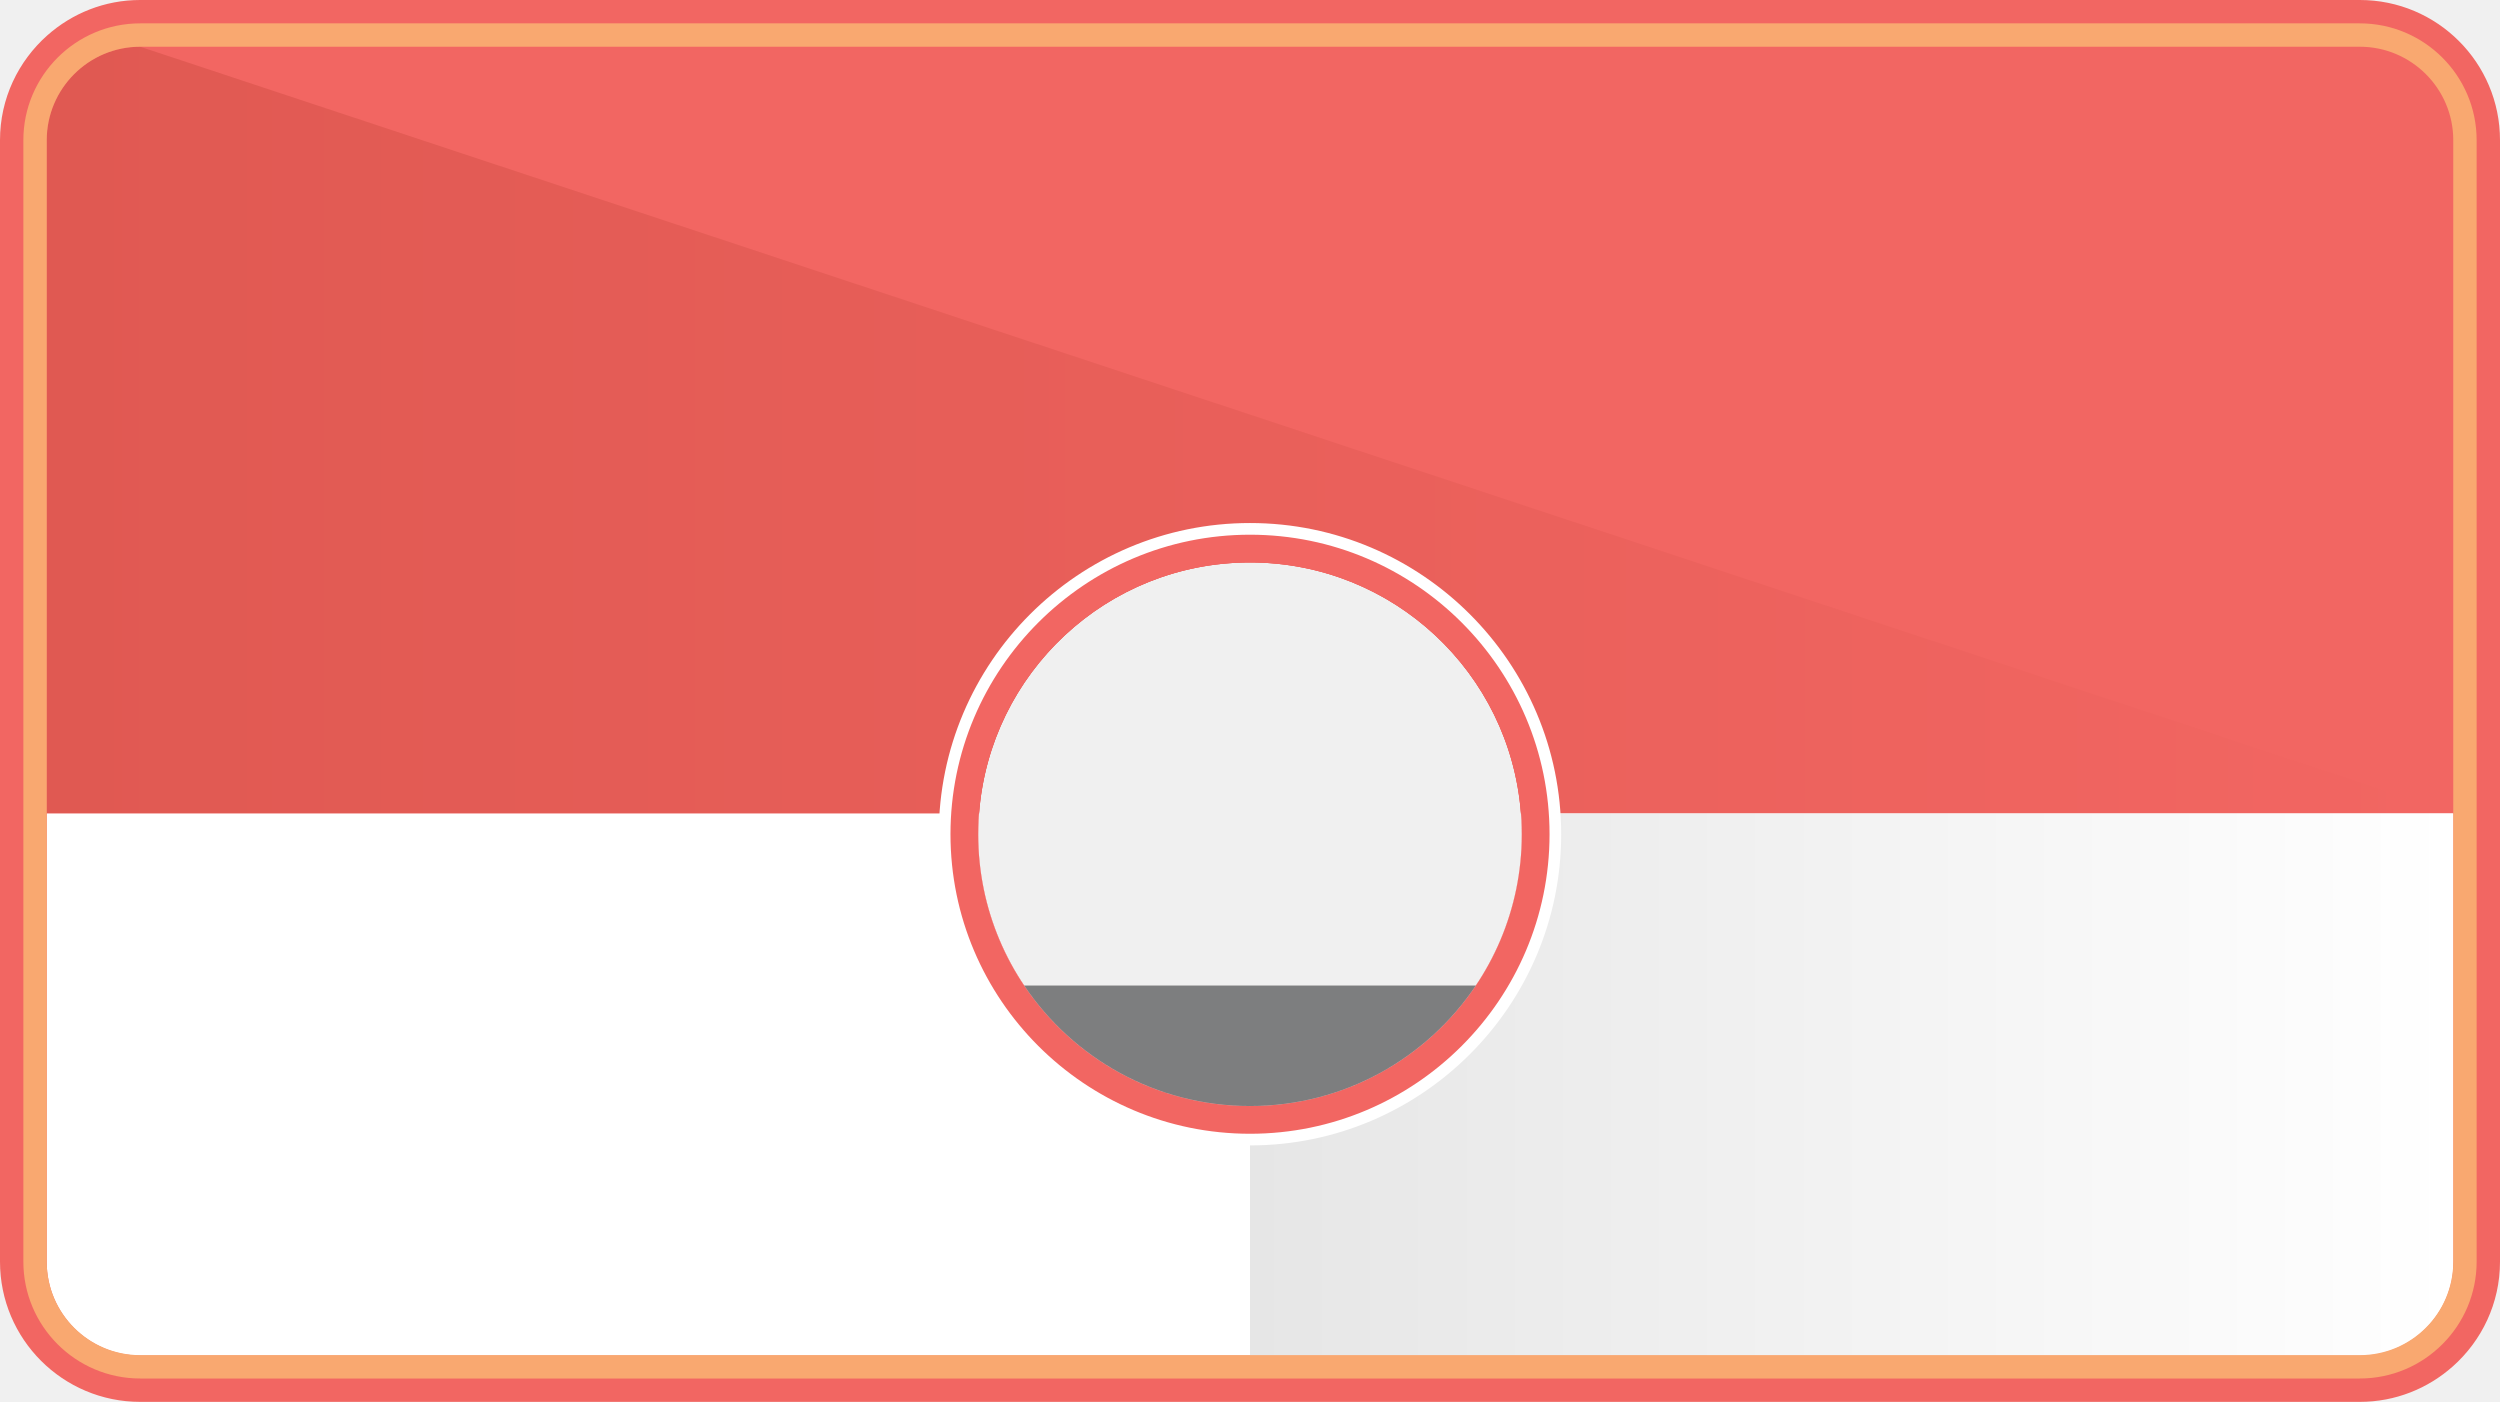
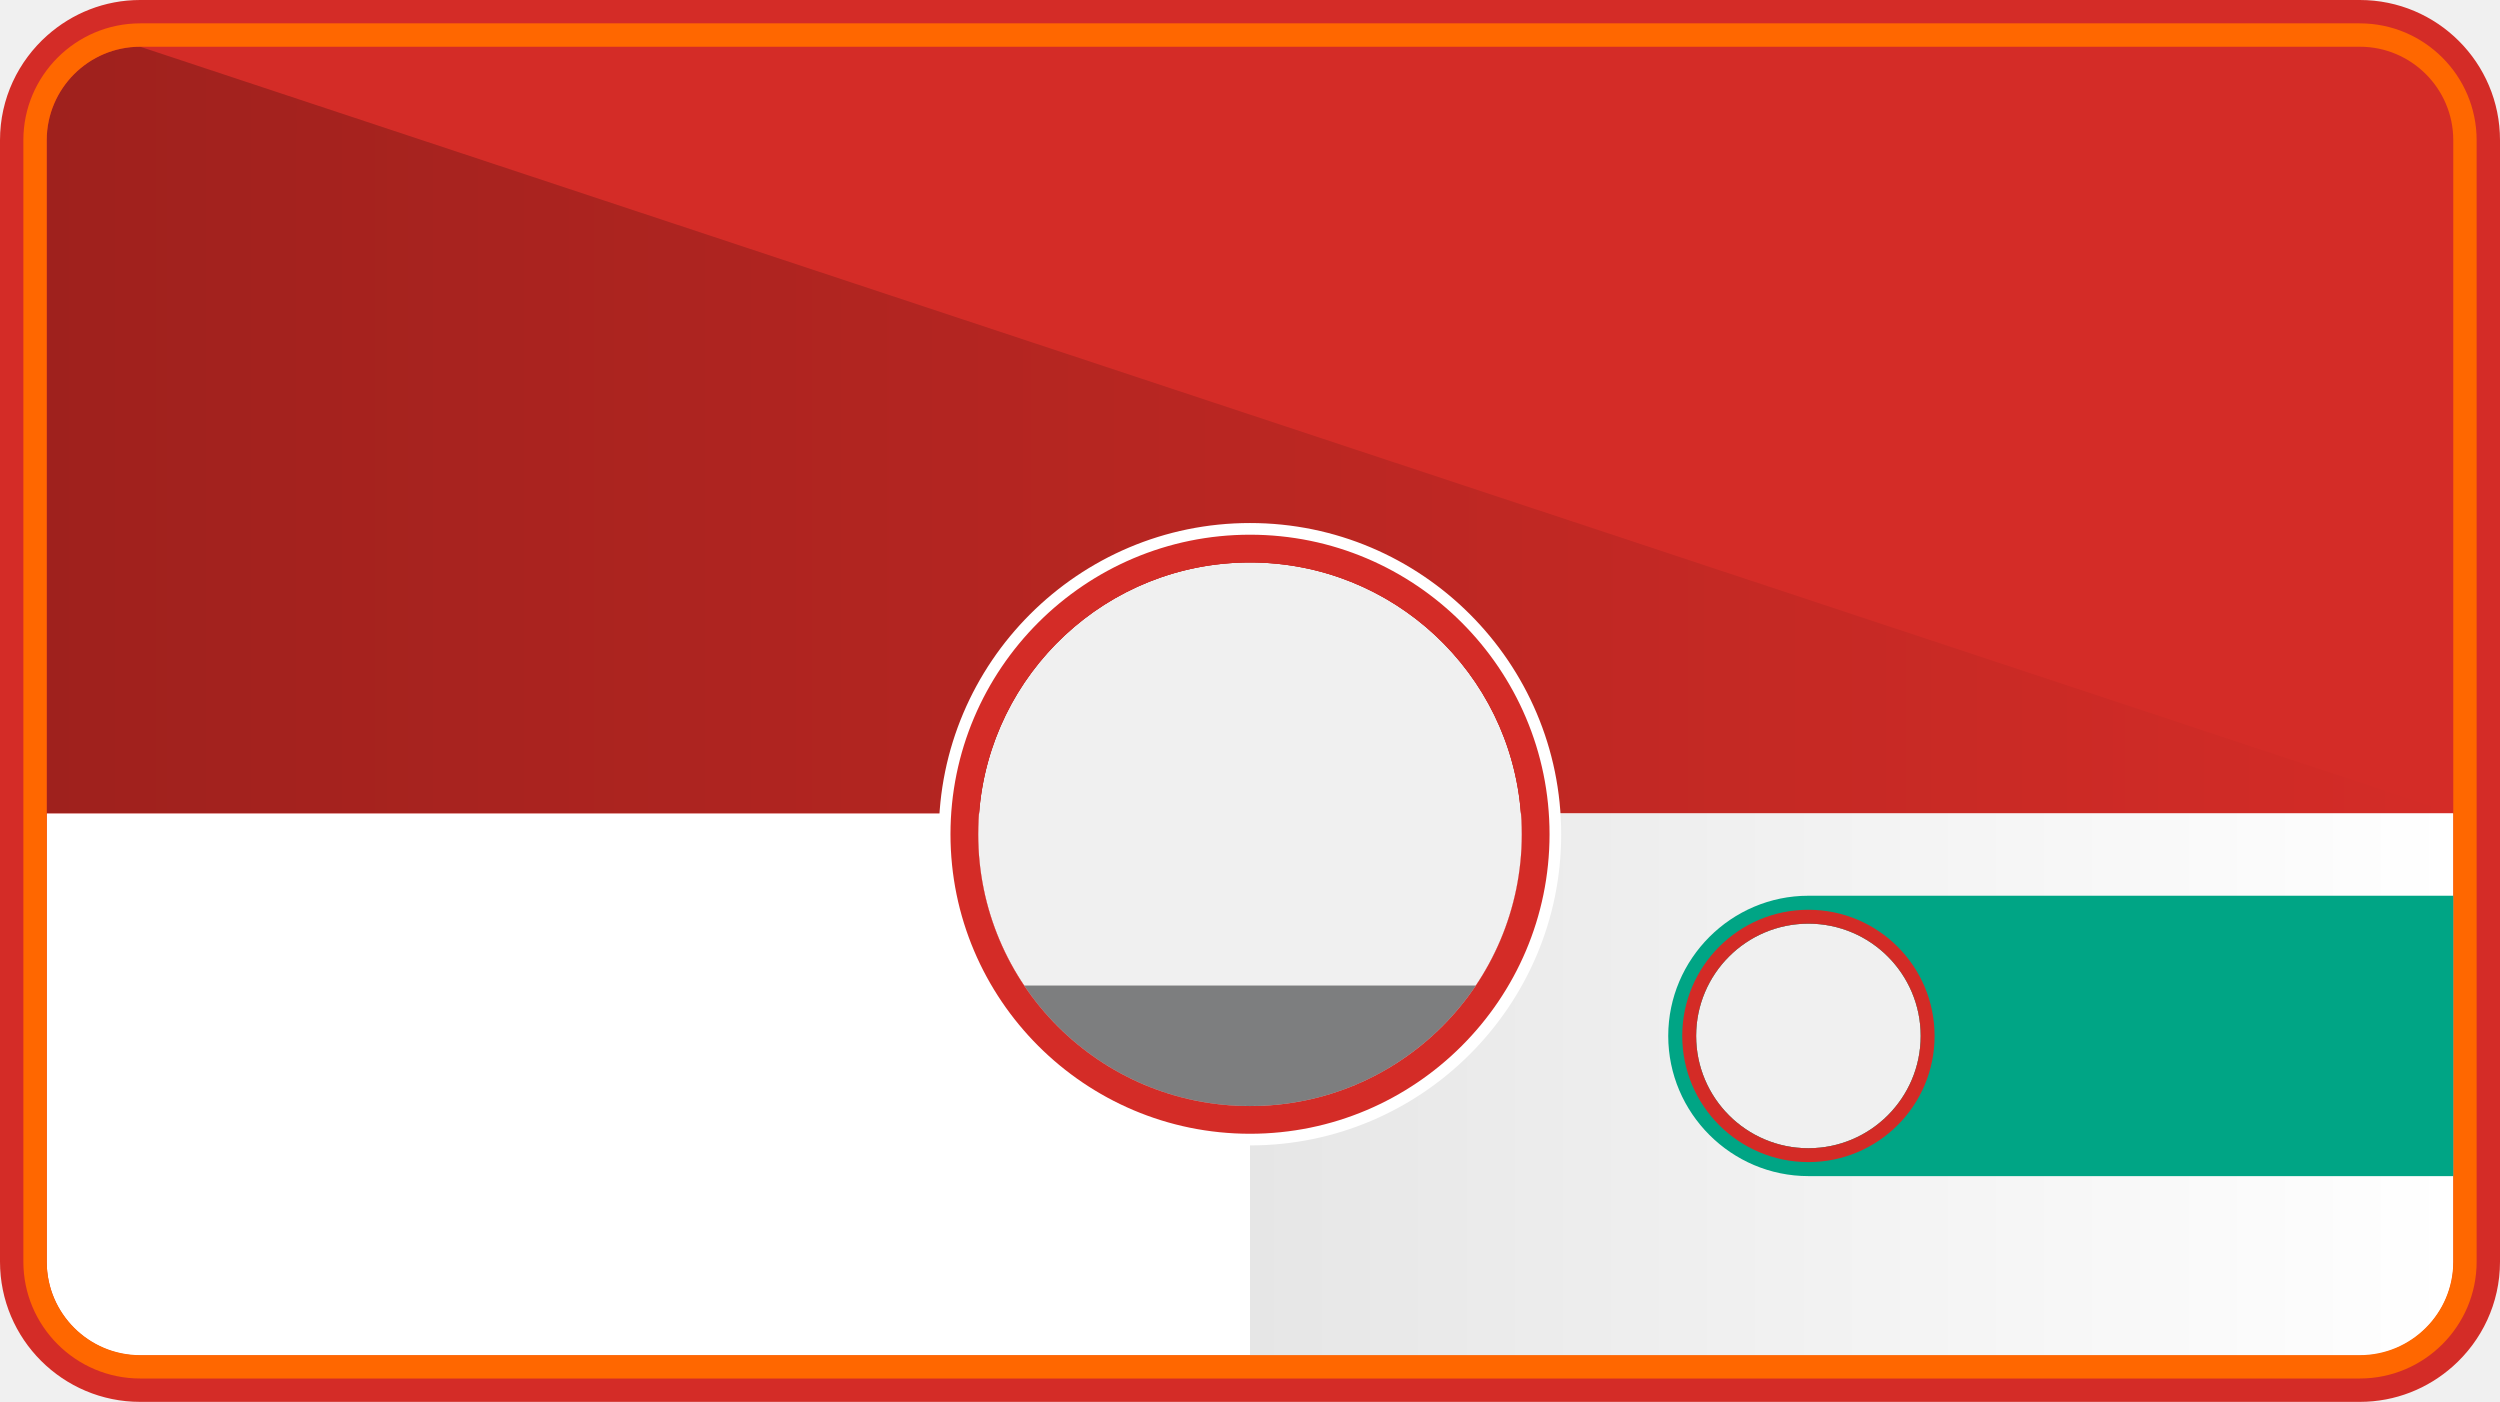
- <svg xmlns="http://www.w3.org/2000/svg" version="1.1" id="Capa_1" x="0px" y="0px" width="214px" height="120px" viewBox="0 0 214 120" enable-background="new 0 0 214 120" xml:space="preserve">
-   <path fill="#F26662" d="M202,0H12C8.944,0,6.163,1.152,4.044,3.033C1.569,5.231,0,8.43,0,12v96c0,6.628,5.373,12,12,12h190  c3.058,0,5.836-1.152,7.956-3.032C212.433,114.77,214,111.571,214,108V12C214,5.373,208.628,0,202,0z M107,94.677  c-12.85,0-23.266-10.416-23.266-23.267c0-0.599,0.03-1.19,0.074-1.778C84.718,57.615,94.75,48.145,107,48.145  c12.25,0,22.281,9.47,23.191,21.487c0.044,0.588,0.074,1.18,0.074,1.778C130.266,84.261,119.849,94.677,107,94.677z" />
-   <linearGradient id="SVGID_1_" gradientUnits="userSpaceOnUse" x1="4" y1="36.816" x2="210" y2="36.816">
-     <stop offset="0" style="stop-color:#E05952" />
-     <stop offset="1" style="stop-color:#F26662" />
-   </linearGradient>
-   <path fill="url(#SVGID_1_)" d="M107,48.145c12.25,0,22.281,9.47,23.191,21.487H210L12,4c-4.411,0-8,3.589-8,8v57.632h79.809  C84.718,57.615,94.75,48.145,107,48.145z" />
-   <path fill="#FFFFFF" d="M130.191,69.632c0.044,0.588,0.074,1.18,0.074,1.778c0,12.851-10.417,23.267-23.266,23.267  c-12.85,0-23.266-10.416-23.266-23.267c0-0.599,0.03-1.19,0.074-1.778H4v38.399c0,4.411,3.589,8,8,8h94.023H202c4.411,0,8-3.589,8-8  V69.632H130.191z" />
-   <linearGradient id="SVGID_2_" gradientUnits="userSpaceOnUse" x1="107" y1="92.832" x2="210" y2="92.832">
-     <stop offset="0" style="stop-color:#E6E6E6" />
-     <stop offset="1" style="stop-color:#FFFFFF" />
-   </linearGradient>
-   <path fill="url(#SVGID_2_)" d="M130.191,69.632c0.044,0.588,0.074,1.18,0.074,1.778c0,12.851-10.417,23.267-23.266,23.267v21.354h95  c4.411,0,8-3.589,8-8V69.632H130.191z" />
-   <path fill-rule="evenodd" clip-rule="evenodd" fill="#F9A870" d="M212,12v96c0,5.515-4.487,10-10,10H12c-5.514,0-10-4.485-10-10V12  C2,6.486,6.486,2,12,2h190C207.513,2,212,6.486,212,12L212,12z M4,108c0,4.411,3.589,8,8,8h190c4.411,0,8-3.589,8-8V12  c0-4.411-3.589-8-8-8H12c-4.411,0-8,3.589-8,8V108L4,108z" />
-   <path fill="#F26662" d="M107,45.272c-14.436,0-26.139,11.703-26.139,26.138c0,14.437,11.703,26.14,26.139,26.14  c14.438,0,26.138-11.703,26.138-26.14C133.138,56.975,121.438,45.272,107,45.272z M107,94.677c-12.85,0-23.266-10.416-23.266-23.267  c0-12.849,10.416-23.266,23.266-23.266c12.849,0,23.266,10.417,23.266,23.266C130.266,84.261,119.849,94.677,107,94.677z" />
-   <path fill="none" d="M200,116.031h8v-8C208,112.442,204.411,116.031,200,116.031z" />
-   <path fill-rule="evenodd" clip-rule="evenodd" fill="#FFFFFF" d="M107,98.048c-14.688,0-26.639-11.95-26.639-26.639  S92.313,44.771,107,44.771s26.638,11.95,26.638,26.639C133.638,86.099,121.688,98.048,107,98.048L107,98.048z M107,45.771  c-14.137,0-25.639,11.501-25.639,25.639c0,14.138,11.5,25.64,25.639,25.64c14.138,0,25.641-11.502,25.641-25.64  C132.641,57.273,121.138,45.771,107,45.771L107,45.771z" />
-   <path opacity="0.75" fill-rule="evenodd" clip-rule="evenodd" fill="#57585A" d="M87.672,84.364  C91.849,90.583,98.946,94.676,107,94.676c8.055,0,15.151-4.093,19.328-10.312H87.672L87.672,84.364z" />
+ <svg xmlns="http://www.w3.org/2000/svg" version="1.1" x="0px" y="0px" width="214px" height="120px" viewBox="0 0 214 120" enable-background="new 0 0 214 120" xml:space="preserve">
+   <g id="Capa_1">
+     <path fill="#D42C27" d="M202,0H12C8.944,0,6.163,1.152,4.044,3.033C1.569,5.231,0,8.43,0,12v96c0,6.628,5.373,12,12,12h190   c3.058,0,5.836-1.152,7.956-3.032C212.433,114.77,214,111.571,214,108V12C214,5.373,208.628,0,202,0z M107,94.677   c-12.85,0-23.266-10.416-23.266-23.267c0-0.599,0.03-1.19,0.074-1.778C84.718,57.615,94.75,48.145,107,48.145   c12.25,0,22.281,9.47,23.191,21.487c0.044,0.588,0.074,1.18,0.074,1.778C130.266,84.261,119.849,94.677,107,94.677z M154.799,98.29   c-5.309,0-9.611-4.305-9.611-9.615c0-5.309,4.303-9.611,9.611-9.611c5.311,0,9.613,4.303,9.613,9.611   C164.412,93.985,160.109,98.29,154.799,98.29z" />
+     <linearGradient id="SVGID_1_" gradientUnits="userSpaceOnUse" x1="4" y1="36.816" x2="210" y2="36.816">
+       <stop offset="0" style="stop-color:#9F211D" />
+       <stop offset="1" style="stop-color:#D42C27" />
+     </linearGradient>
+     <path fill="url(#SVGID_1_)" d="M107,48.145c12.25,0,22.281,9.47,23.191,21.487H210L12,4c-4.411,0-8,3.589-8,8v57.632h79.809   C84.718,57.615,94.75,48.145,107,48.145z" />
+     <path fill="#FFFFFF" d="M130.191,69.632c0.044,0.588,0.074,1.18,0.074,1.778c0,12.851-10.417,23.267-23.266,23.267   c-12.85,0-23.266-10.416-23.266-23.267c0-0.599,0.03-1.19,0.074-1.778H4v38.399c0,4.411,3.589,8,8,8h94.023H202   c4.411,0,8-3.589,8-8V69.632H130.191z M154.799,98.29c-5.309,0-9.611-4.305-9.611-9.615c0-5.309,4.303-9.611,9.611-9.611   c5.311,0,9.613,4.303,9.613,9.611C164.412,93.985,160.109,98.29,154.799,98.29z" />
+     <linearGradient id="SVGID_2_" gradientUnits="userSpaceOnUse" x1="107" y1="92.832" x2="210" y2="92.832">
+       <stop offset="0" style="stop-color:#E6E6E6" />
+       <stop offset="1" style="stop-color:#FFFFFF" />
+     </linearGradient>
+     <path fill="url(#SVGID_2_)" d="M130.191,69.632c0.044,0.588,0.074,1.18,0.074,1.778c0,12.851-10.417,23.267-23.266,23.267v21.354   h95c4.411,0,8-3.589,8-8V69.632H130.191z M154.799,98.29c-5.309,0-9.611-4.305-9.611-9.615c0-5.309,4.303-9.611,9.611-9.611   c5.311,0,9.613,4.303,9.613,9.611C164.412,93.985,160.109,98.29,154.799,98.29z" />
+     <path fill-rule="evenodd" clip-rule="evenodd" fill="#FF6700" d="M212,12v96c0,5.515-4.487,10-10,10H12c-5.514,0-10-4.485-10-10V12   C2,6.486,6.486,2,12,2h190C207.513,2,212,6.486,212,12L212,12z M4,108c0,4.411,3.589,8,8,8h190c4.411,0,8-3.589,8-8V12   c0-4.411-3.589-8-8-8H12c-4.411,0-8,3.589-8,8V108L4,108z" />
+     <path fill="#D42C27" d="M107,45.272c-14.436,0-26.139,11.703-26.139,26.138c0,14.437,11.703,26.14,26.139,26.14   c14.438,0,26.138-11.703,26.138-26.14C133.138,56.975,121.438,45.272,107,45.272z M107,94.677   c-12.85,0-23.266-10.416-23.266-23.267c0-12.849,10.416-23.266,23.266-23.266c12.849,0,23.266,10.417,23.266,23.266   C130.266,84.261,119.849,94.677,107,94.677z" />
+     <path fill="none" d="M200,116.031h8v-8C208,112.442,204.411,116.031,200,116.031z" />
+     <path fill-rule="evenodd" clip-rule="evenodd" fill="#FFFFFF" d="M107,98.048c-14.688,0-26.639-11.95-26.639-26.639   S92.313,44.771,107,44.771s26.638,11.95,26.638,26.639C133.638,86.099,121.688,98.048,107,98.048L107,98.048z M107,45.771   c-14.137,0-25.639,11.501-25.639,25.639c0,14.138,11.5,25.64,25.639,25.64c14.138,0,25.641-11.502,25.641-25.64   C132.641,57.273,121.138,45.771,107,45.771L107,45.771z" />
+     <path opacity="0.75" fill-rule="evenodd" clip-rule="evenodd" fill="#57585A" d="M87.672,84.364   C91.849,90.583,98.946,94.676,107,94.676c8.055,0,15.151-4.093,19.328-10.312H87.672L87.672,84.364z" />
+   </g>
+   <g id="Capa_2">
+     <path fill="#00A585" d="M154.801,76.675c-6.602,0-12,5.4-12,12c0,6.602,5.398,12,12,12H210v-24H154.801z M154.799,98.29   c-5.309,0-9.611-4.305-9.611-9.615c0-5.309,4.303-9.611,9.611-9.611c5.311,0,9.613,4.303,9.613,9.611   C164.412,93.985,160.109,98.29,154.799,98.29z" />
+     <path fill="#D42B26" d="M154.799,77.876c-5.963,0-10.799,4.836-10.799,10.799c0,5.967,4.836,10.801,10.799,10.801   c5.967,0,10.801-4.834,10.801-10.801C165.6,82.712,160.766,77.876,154.799,77.876z M154.799,98.29   c-5.309,0-9.611-4.305-9.611-9.615c0-5.309,4.303-9.611,9.611-9.611c5.311,0,9.613,4.303,9.613,9.611   C164.412,93.985,160.109,98.29,154.799,98.29z" />
+   </g>
</svg>
